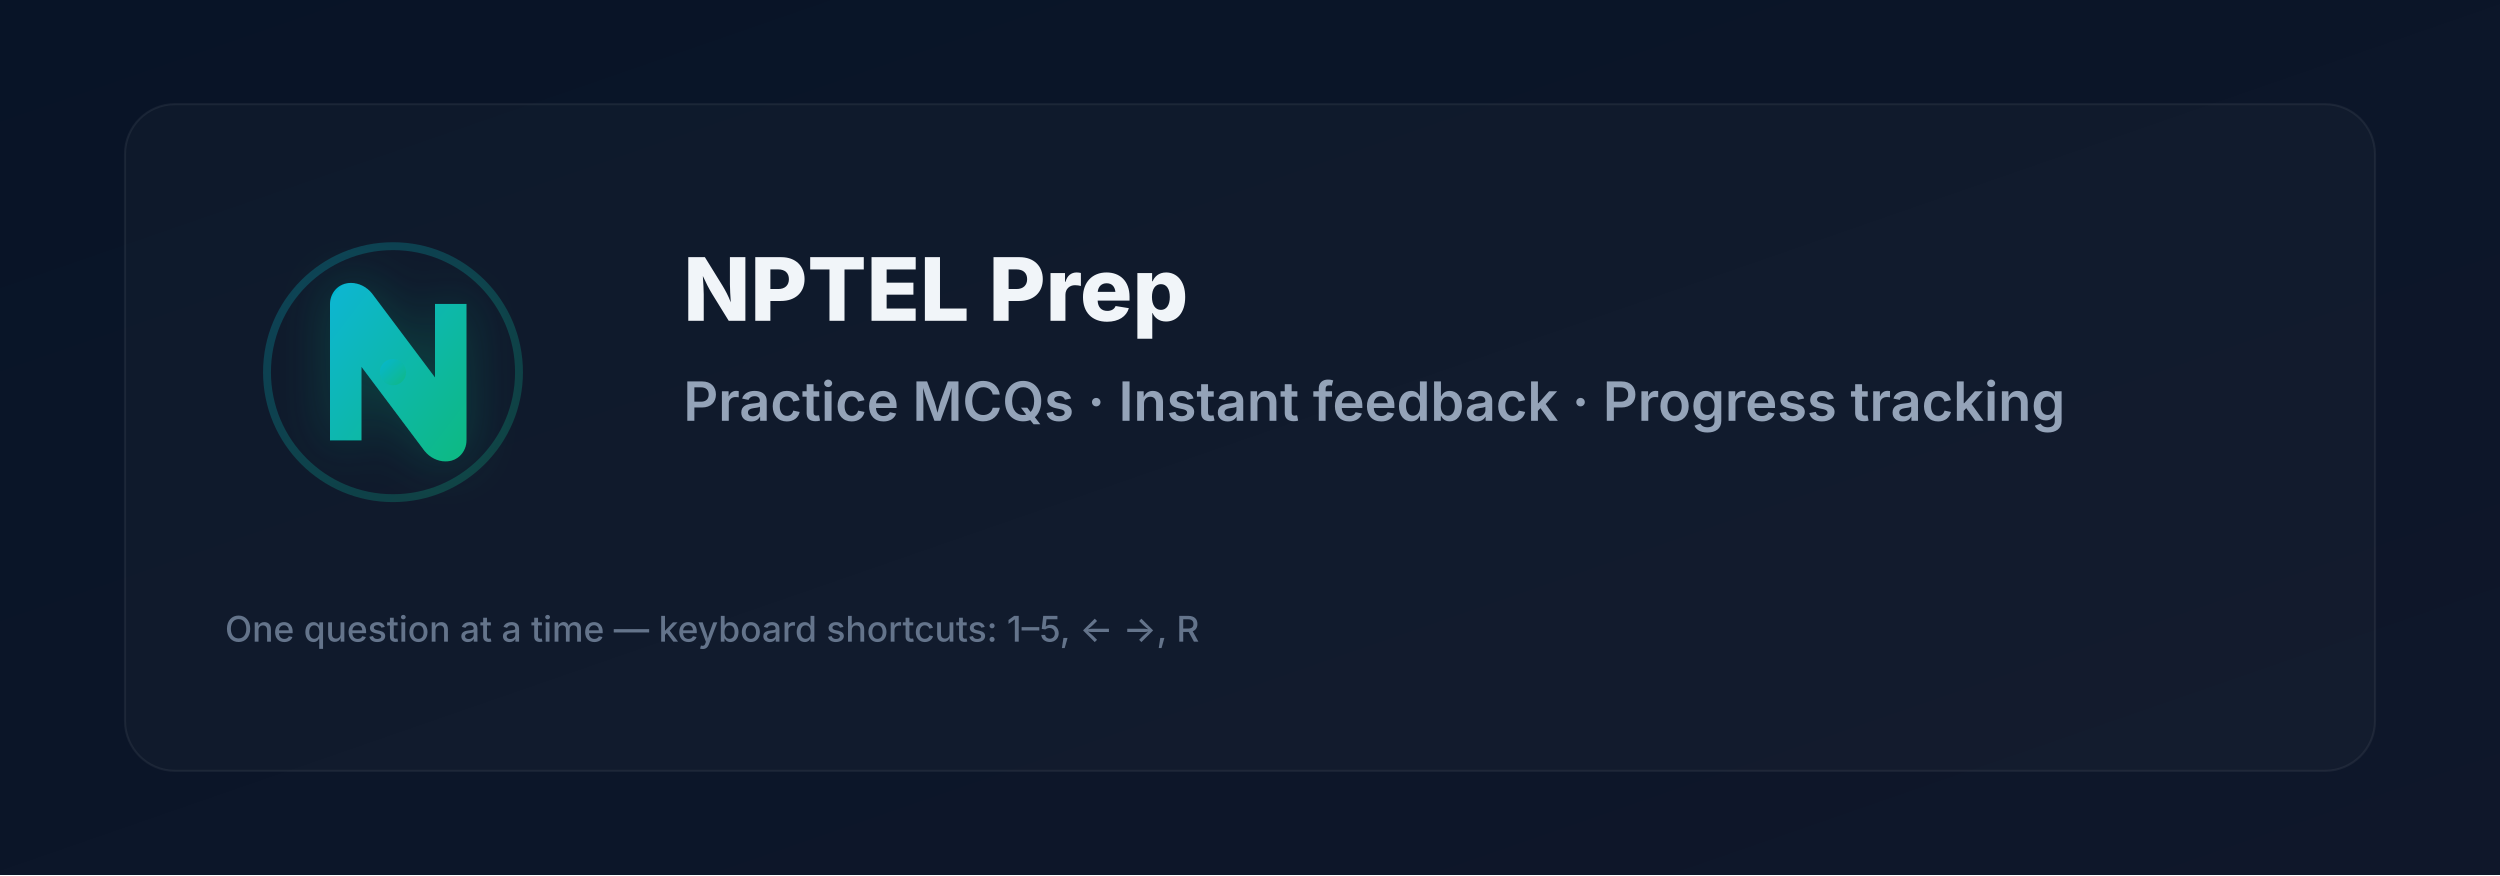
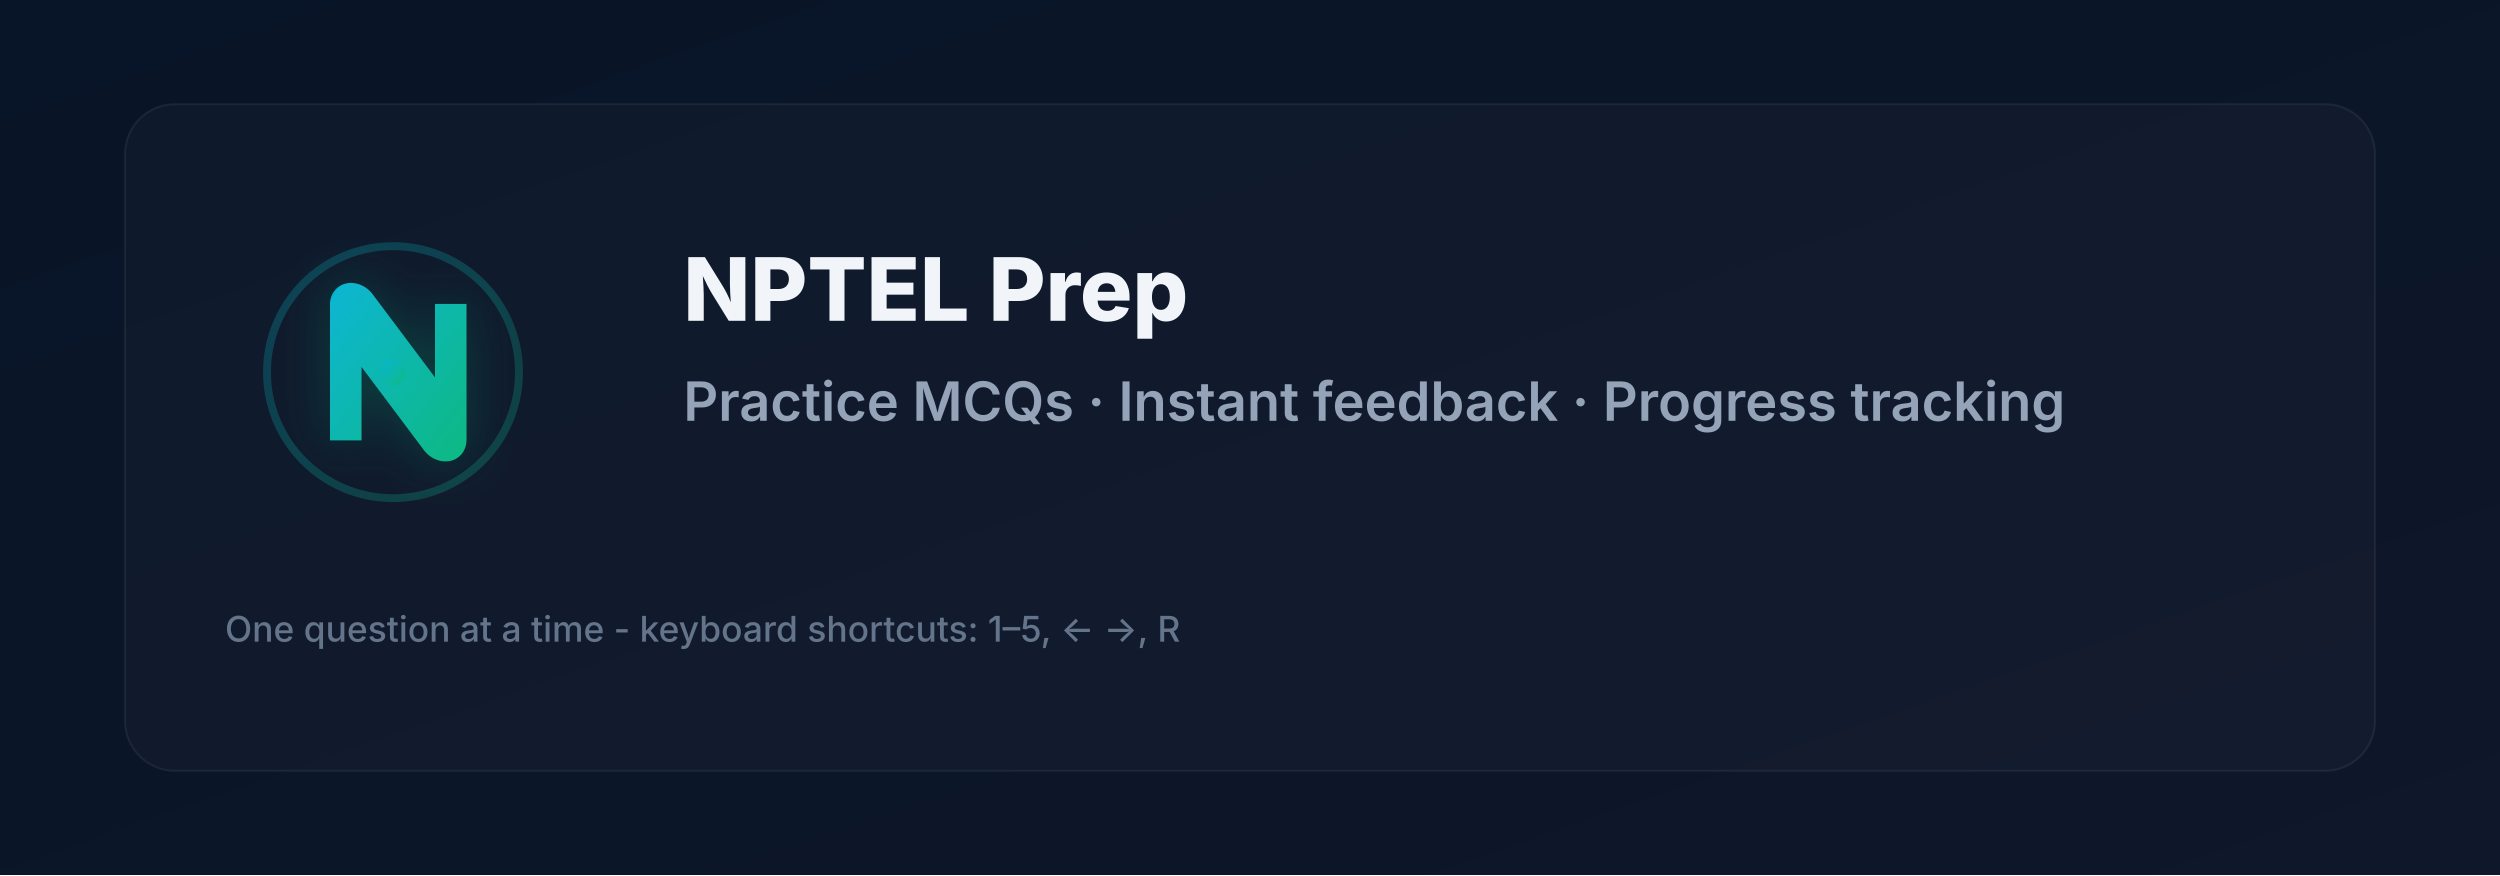
<svg xmlns="http://www.w3.org/2000/svg" width="1200" height="420" viewBox="0 0 1200 420" role="img" aria-labelledby="ogTitleDark">
  <defs>
    <linearGradient id="bgGradient" x1="0" y1="0" x2="1" y2="1">
      <stop offset="0%" stop-color="#081427" />
      <stop offset="100%" stop-color="#0f172a" />
    </linearGradient>
    <linearGradient id="blueGreen" x1="0" y1="0" x2="1" y2="1">
      <stop offset="0%" stop-color="#06b6d4" />
      <stop offset="100%" stop-color="#10b981" />
    </linearGradient>
    <filter id="glow" x="-40%" y="-40%" width="180%" height="180%">
      <feDropShadow dx="0" dy="0" stdDeviation="6" flood-color="#06b6d4" flood-opacity="0.35" />
      <feDropShadow dx="0" dy="0" stdDeviation="10" flood-color="#10b981" flood-opacity="0.25" />
    </filter>
  </defs>
  <rect width="100%" height="100%" fill="url(#bgGradient)" />
  <g transform="translate(60,50)">
    <rect width="1080" height="320" rx="24" fill="rgba(255,255,255,0.02)" stroke="rgba(255,255,255,0.06)" />
    <g transform="translate(48,48)">
      <g transform="scale(1.05)">
        <path d="M40 90V38c0-4 3-8 8-8h0c3 0 6 1.5 8 4l24 32V38h12v52c0 4-3 8-8 8h0c-3 0-6-1.5-8-4L52 62v28h-12z" fill="url(#blueGreen)" filter="url(#glow)" transform="translate(0,0) scale(1.2)" />
        <circle cx="64" cy="64" r="48" fill="none" stroke="url(#blueGreen)" stroke-width="3" opacity="0.25" transform="translate(0,0) scale(1.2)" />
        <circle cx="64" cy="64" r="5" fill="url(#blueGreen)" opacity="0.9" transform="translate(0,0) scale(1.2)" />
      </g>
      <g transform="translate(220,20)">
        <text x="0" y="36" font-family="Inter, system-ui" font-weight="800" font-size="42" fill="#f1f5f9">
          NPTEL Prep
        </text>
        <text x="0" y="84" font-family="Inter, system-ui" font-weight="600" font-size="26" fill="#94a3b8">
          Practice MCQs · Instant feedback · Progress tracking
        </text>
      </g>
      <text x="0" y="210" font-family="Inter, system-ui" font-weight="500" font-size="17" fill="#64748b">
-         One question at a time — keyboard shortcuts: 1–5, ← →, R
+         One question at a time - keyboard shortcuts: 1–5, ← →, R
      </text>
    </g>
  </g>
</svg>
